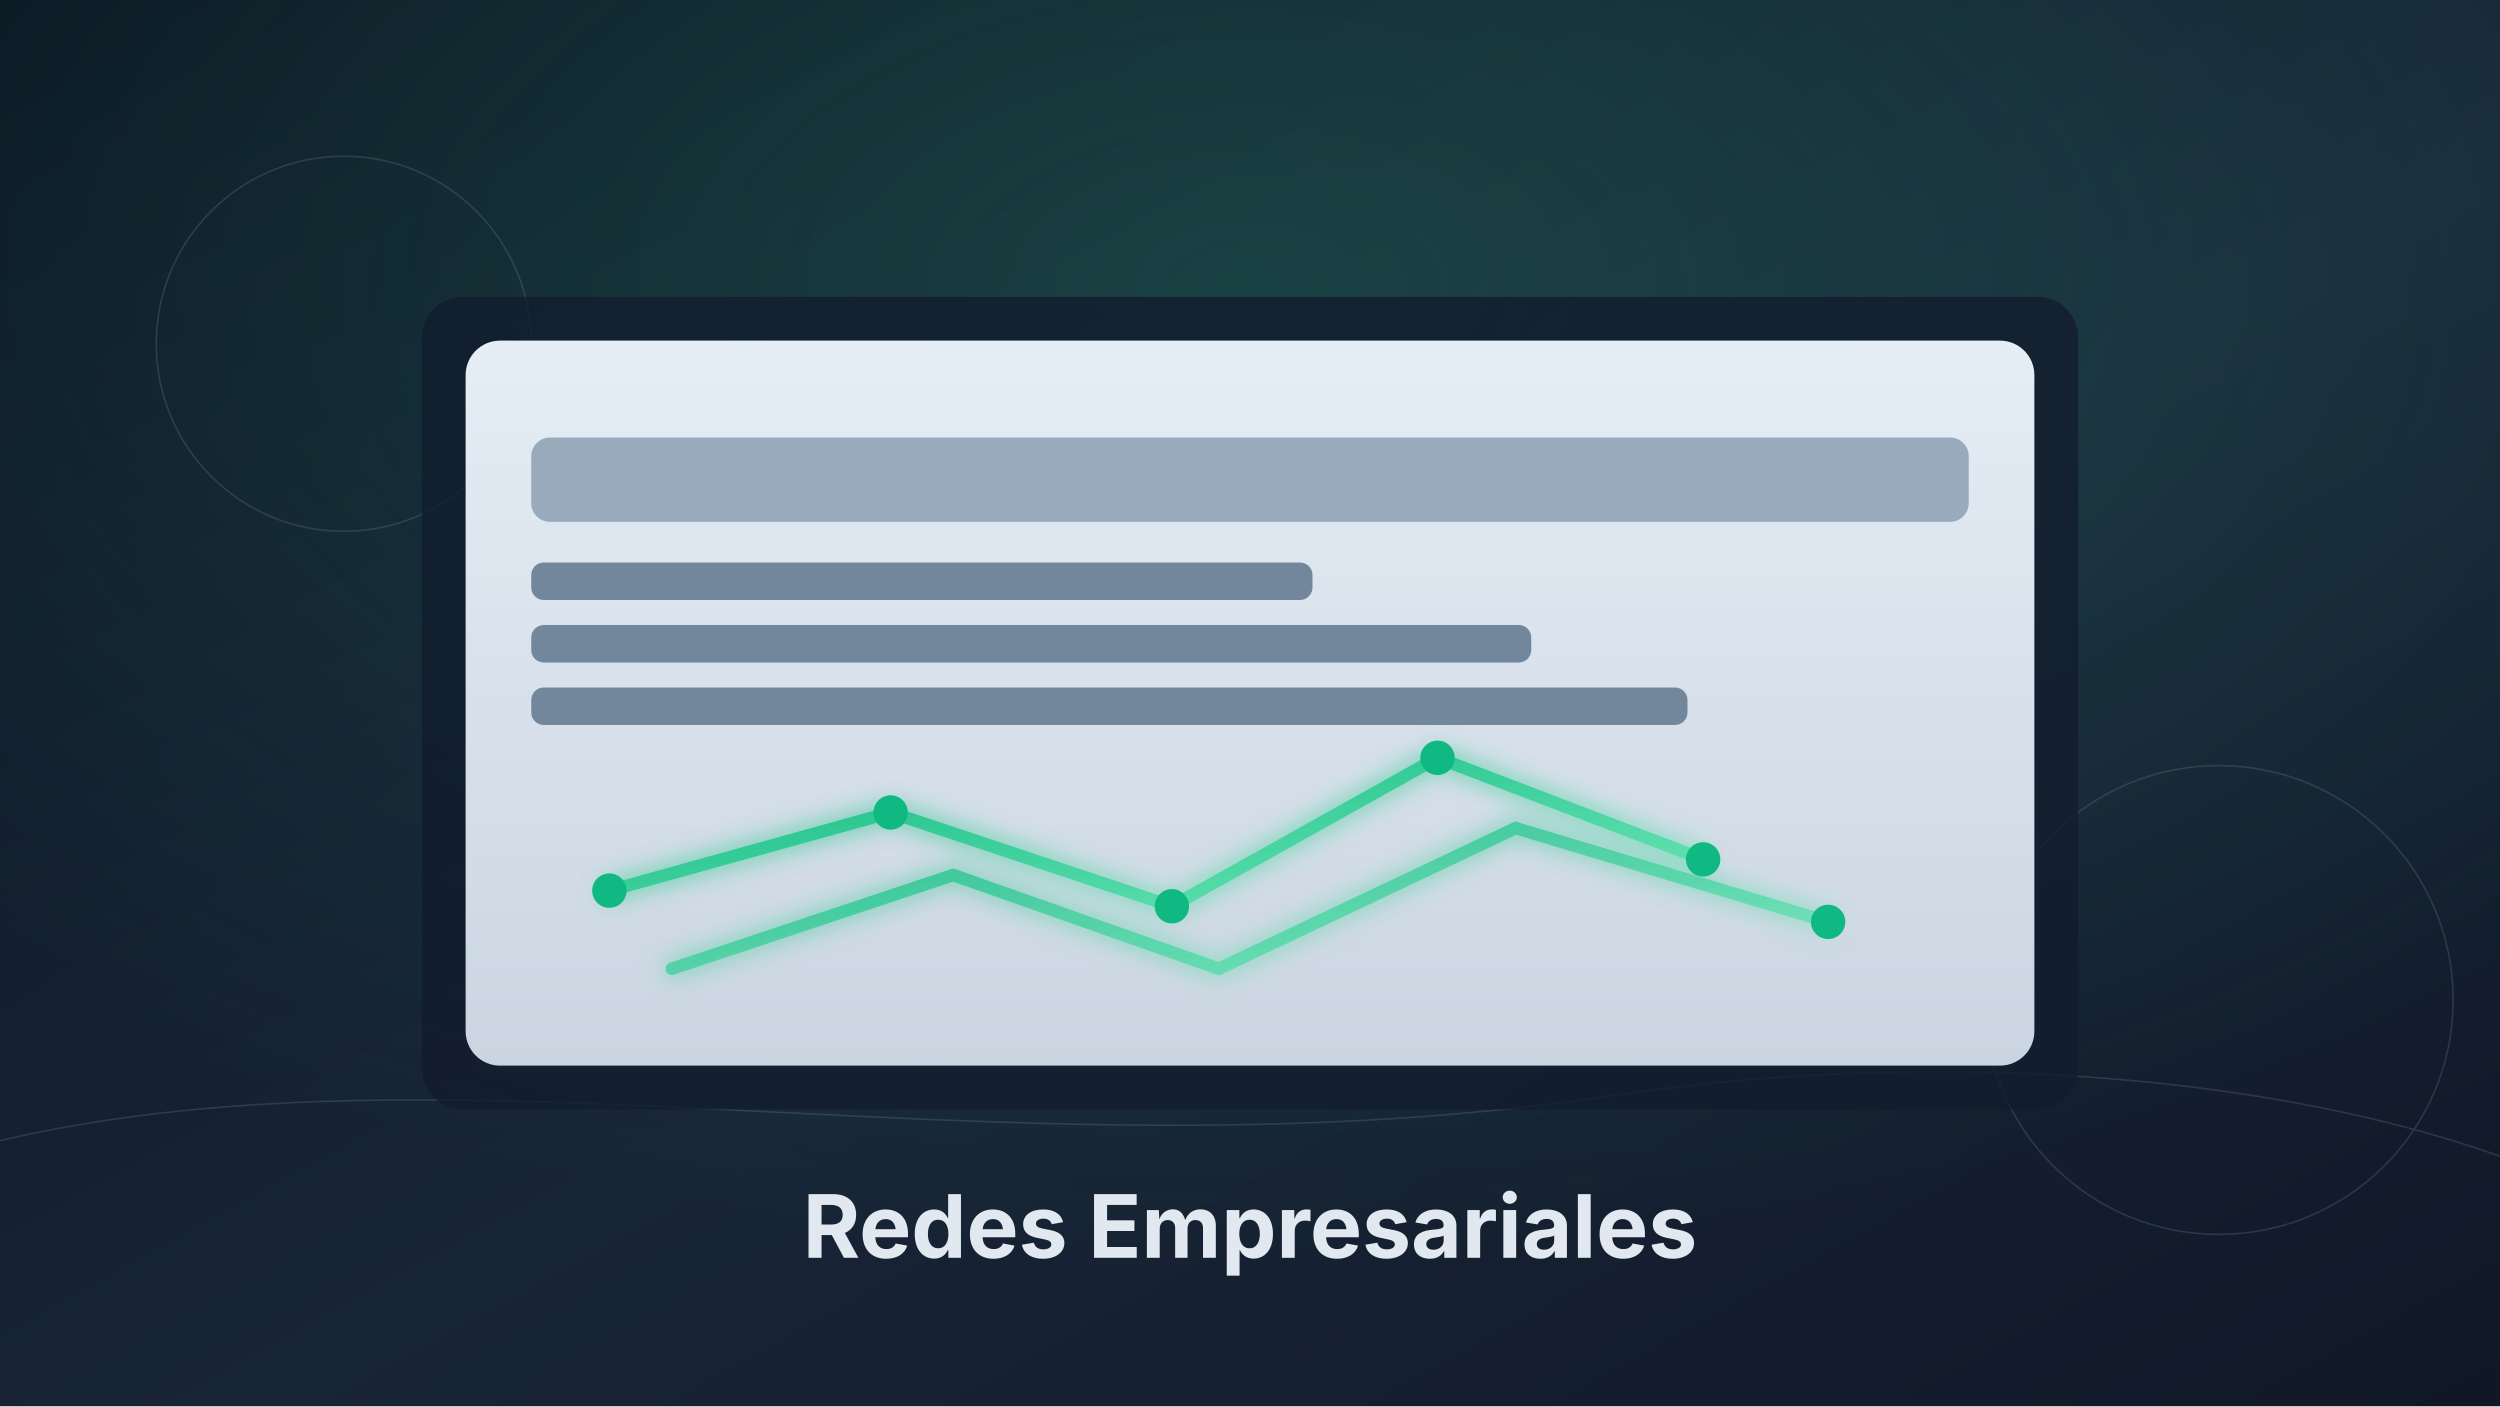
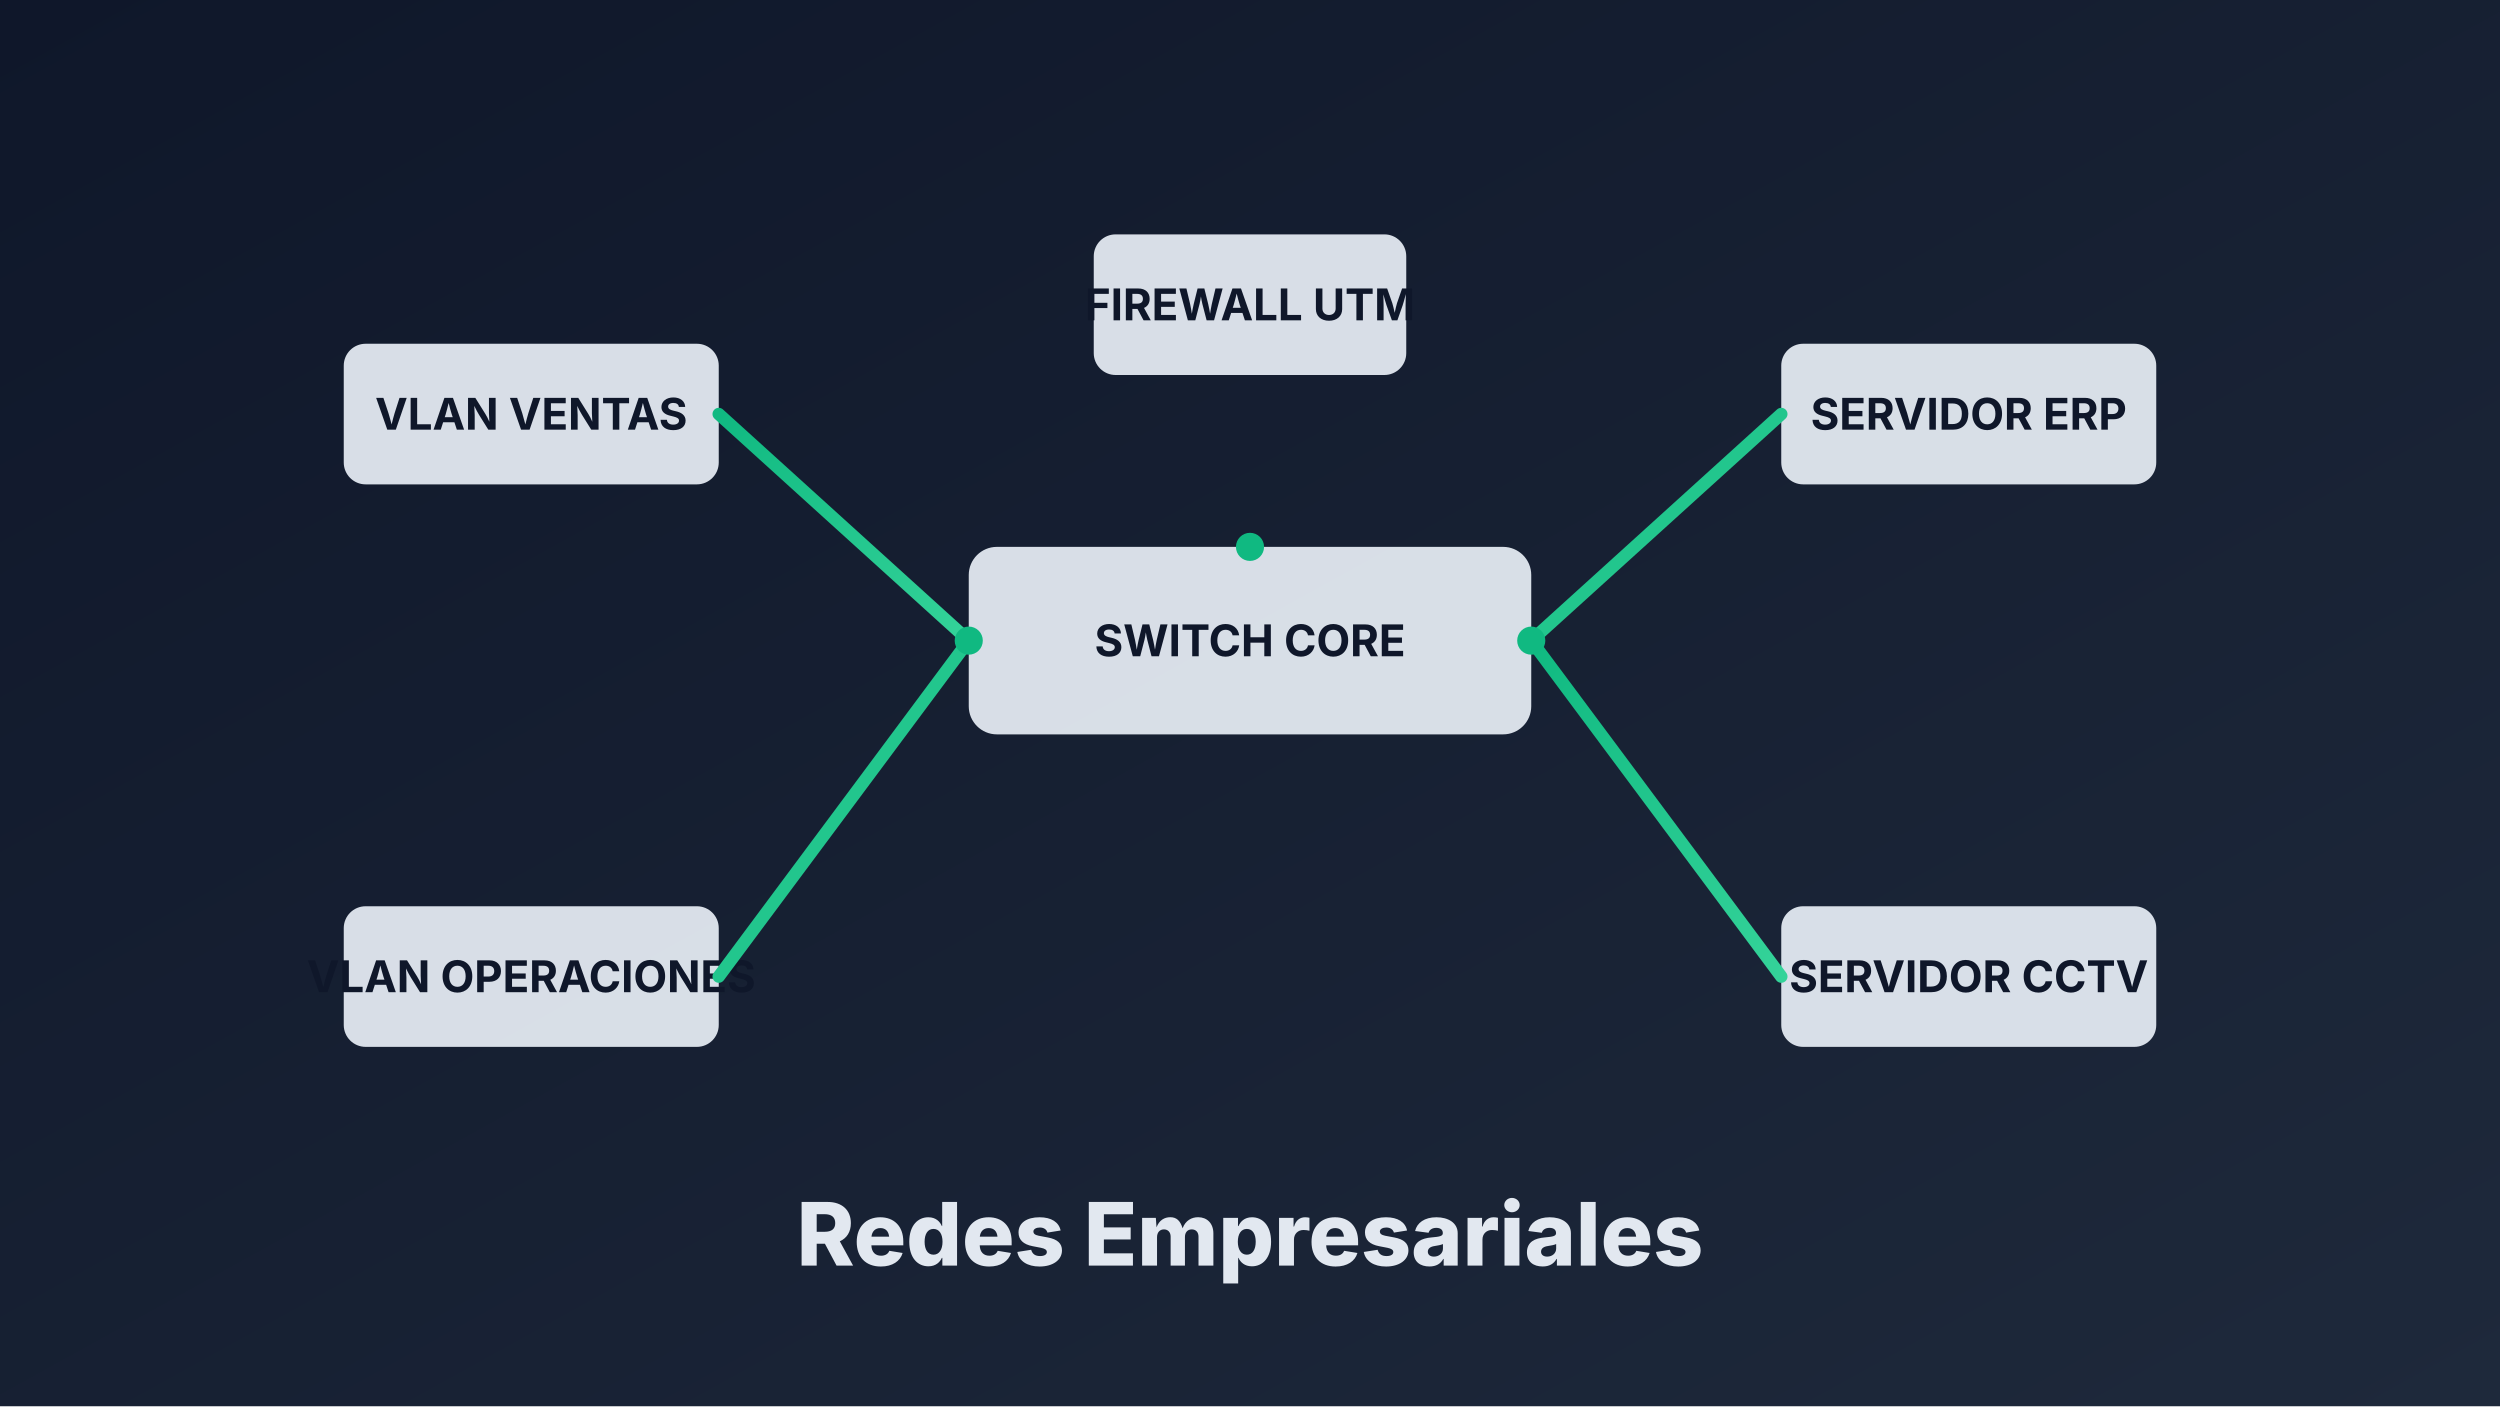
<svg xmlns="http://www.w3.org/2000/svg" width="1600" height="900" viewBox="0 0 1600 900" role="img" aria-labelledby="title desc">
  <defs>
-     <linearGradient id="bg1" x1="0" y1="0" x2="1" y2="1">
-       <stop offset="0%" stop-color="#0b1220" />
-       <stop offset="55%" stop-color="#182537" />
-       <stop offset="100%" stop-color="#101827" />
+     <linearGradient id="bg" x1="0" y1="0" x2="1" y2="1">
+       <stop offset="0%" stop-color="#0f172a" />
+       <stop offset="100%" stop-color="#1e293b" />
    </linearGradient>
-     <radialGradient id="spot1" cx="50%" cy="20%" r="70%">
-       <stop offset="0%" stop-color="#34d399" stop-opacity="0.2" />
-       <stop offset="100%" stop-color="#34d399" stop-opacity="0" />
-     </radialGradient>
-     <linearGradient id="card1" x1="0" y1="0" x2="0" y2="1">
-       <stop offset="0%" stop-color="#e5edf5" />
-       <stop offset="100%" stop-color="#cbd5e1" />
+     <linearGradient id="acc" x1="0" y1="0" x2="1" y2="1">
+       <stop offset="0%" stop-color="#10b981" />
+       <stop offset="100%" stop-color="#34d399" />
    </linearGradient>
-     <linearGradient id="green1" x1="0" y1="0" x2="1" y2="1">
-       <stop offset="0%" stop-color="#10b981" />
-       <stop offset="100%" stop-color="#6ee7b7" />
-     </linearGradient>
-     <filter id="glow1" x="-20%" y="-20%" width="140%" height="140%">
-       <feGaussianBlur stdDeviation="8" result="b" />
-       <feMerge>
-         <feMergeNode in="b" />
-         <feMergeNode in="SourceGraphic" />
-       </feMerge>
-     </filter>
  </defs>
-   <rect width="1600" height="900" fill="url(#bg1)" />
-   <rect width="1600" height="900" fill="url(#spot1)" />
-   <g opacity="0.2" stroke="#94a3b8" fill="none">
-     <path d="M0 730 C 300 660, 650 760, 1040 700 C 1250 670, 1460 690, 1600 740" />
-     <circle cx="220" cy="220" r="120" />
-     <circle cx="1420" cy="640" r="150" />
+   <rect width="1600" height="900" fill="url(#bg)" />
+   <g fill="#e2e8f0" opacity="0.95">
+     <rect x="620" y="350" width="360" height="120" rx="18" />
+     <rect x="220" y="220" width="240" height="90" rx="14" />
+     <rect x="220" y="580" width="240" height="90" rx="14" />
+     <rect x="1140" y="220" width="240" height="90" rx="14" />
+     <rect x="1140" y="580" width="240" height="90" rx="14" />
+     <rect x="700" y="150" width="200" height="90" rx="14" />
  </g>
-   <g transform="translate(270 190)">
-     <rect x="0" y="0" width="1060" height="520" rx="26" fill="#111c2d" opacity="0.8" />
-     <rect x="28" y="28" width="1004" height="464" rx="22" fill="url(#card1)" />
-     <rect x="70" y="90" width="920" height="54" rx="12" fill="#9aaabd" />
-     <rect x="70" y="170" width="500" height="24" rx="8" fill="#73879c" />
-     <rect x="70" y="210" width="640" height="24" rx="8" fill="#73879c" />
-     <rect x="70" y="250" width="740" height="24" rx="8" fill="#73879c" />
-     <g stroke="url(#green1)" stroke-width="8" fill="none" stroke-linecap="round" filter="url(#glow1)">
-       <path d="M120 380 L300 330 L480 390 L650 295 L820 360" />
-       <path d="M160 430 L340 370 L510 430 L700 340 L900 400" opacity="0.8" />
-     </g>
-     <g fill="#10b981">
-       <circle cx="120" cy="380" r="11" />
-       <circle cx="300" cy="330" r="11" />
-       <circle cx="480" cy="390" r="11" />
-       <circle cx="650" cy="295" r="11" />
-       <circle cx="820" cy="360" r="11" />
-       <circle cx="900" cy="400" r="11" />
-     </g>
+   <g fill="#0f172a" font-family="Inter, Segoe UI, Arial, sans-serif" font-weight="700" font-size="28" text-anchor="middle">
+     <text x="800" y="420">SWITCH CORE</text>
+     <text x="340" y="275">VLAN VENTAS</text>
+     <text x="340" y="635">VLAN OPERACIONES</text>
+     <text x="1260" y="275">SERVIDOR ERP</text>
+     <text x="1260" y="635">SERVIDOR CCTV</text>
+     <text x="800" y="205">FIREWALL UTM</text>
  </g>
-   <text x="800" y="805" text-anchor="middle" fill="#e2e8f0" font-size="56" font-family="Inter, Segoe UI, Arial, sans-serif" font-weight="700">Redes Empresariales</text>
+   <g stroke="url(#acc)" stroke-width="8" fill="none" stroke-linecap="round">
+     <line x1="800" y1="240" x2="800" y2="350" />
+     <line x1="620" y1="410" x2="460" y2="265" />
+     <line x1="620" y1="410" x2="460" y2="625" />
+     <line x1="980" y1="410" x2="1140" y2="265" />
+     <line x1="980" y1="410" x2="1140" y2="625" />
+   </g>
+   <g fill="#10b981">
+     <circle cx="800" cy="350" r="9" />
+     <circle cx="620" cy="410" r="9" />
+     <circle cx="980" cy="410" r="9" />
+   </g>
+   <text x="800" y="810" text-anchor="middle" fill="#e2e8f0" font-size="56" font-family="Inter, Segoe UI, Arial, sans-serif" font-weight="800">Redes Empresariales</text>
</svg>
